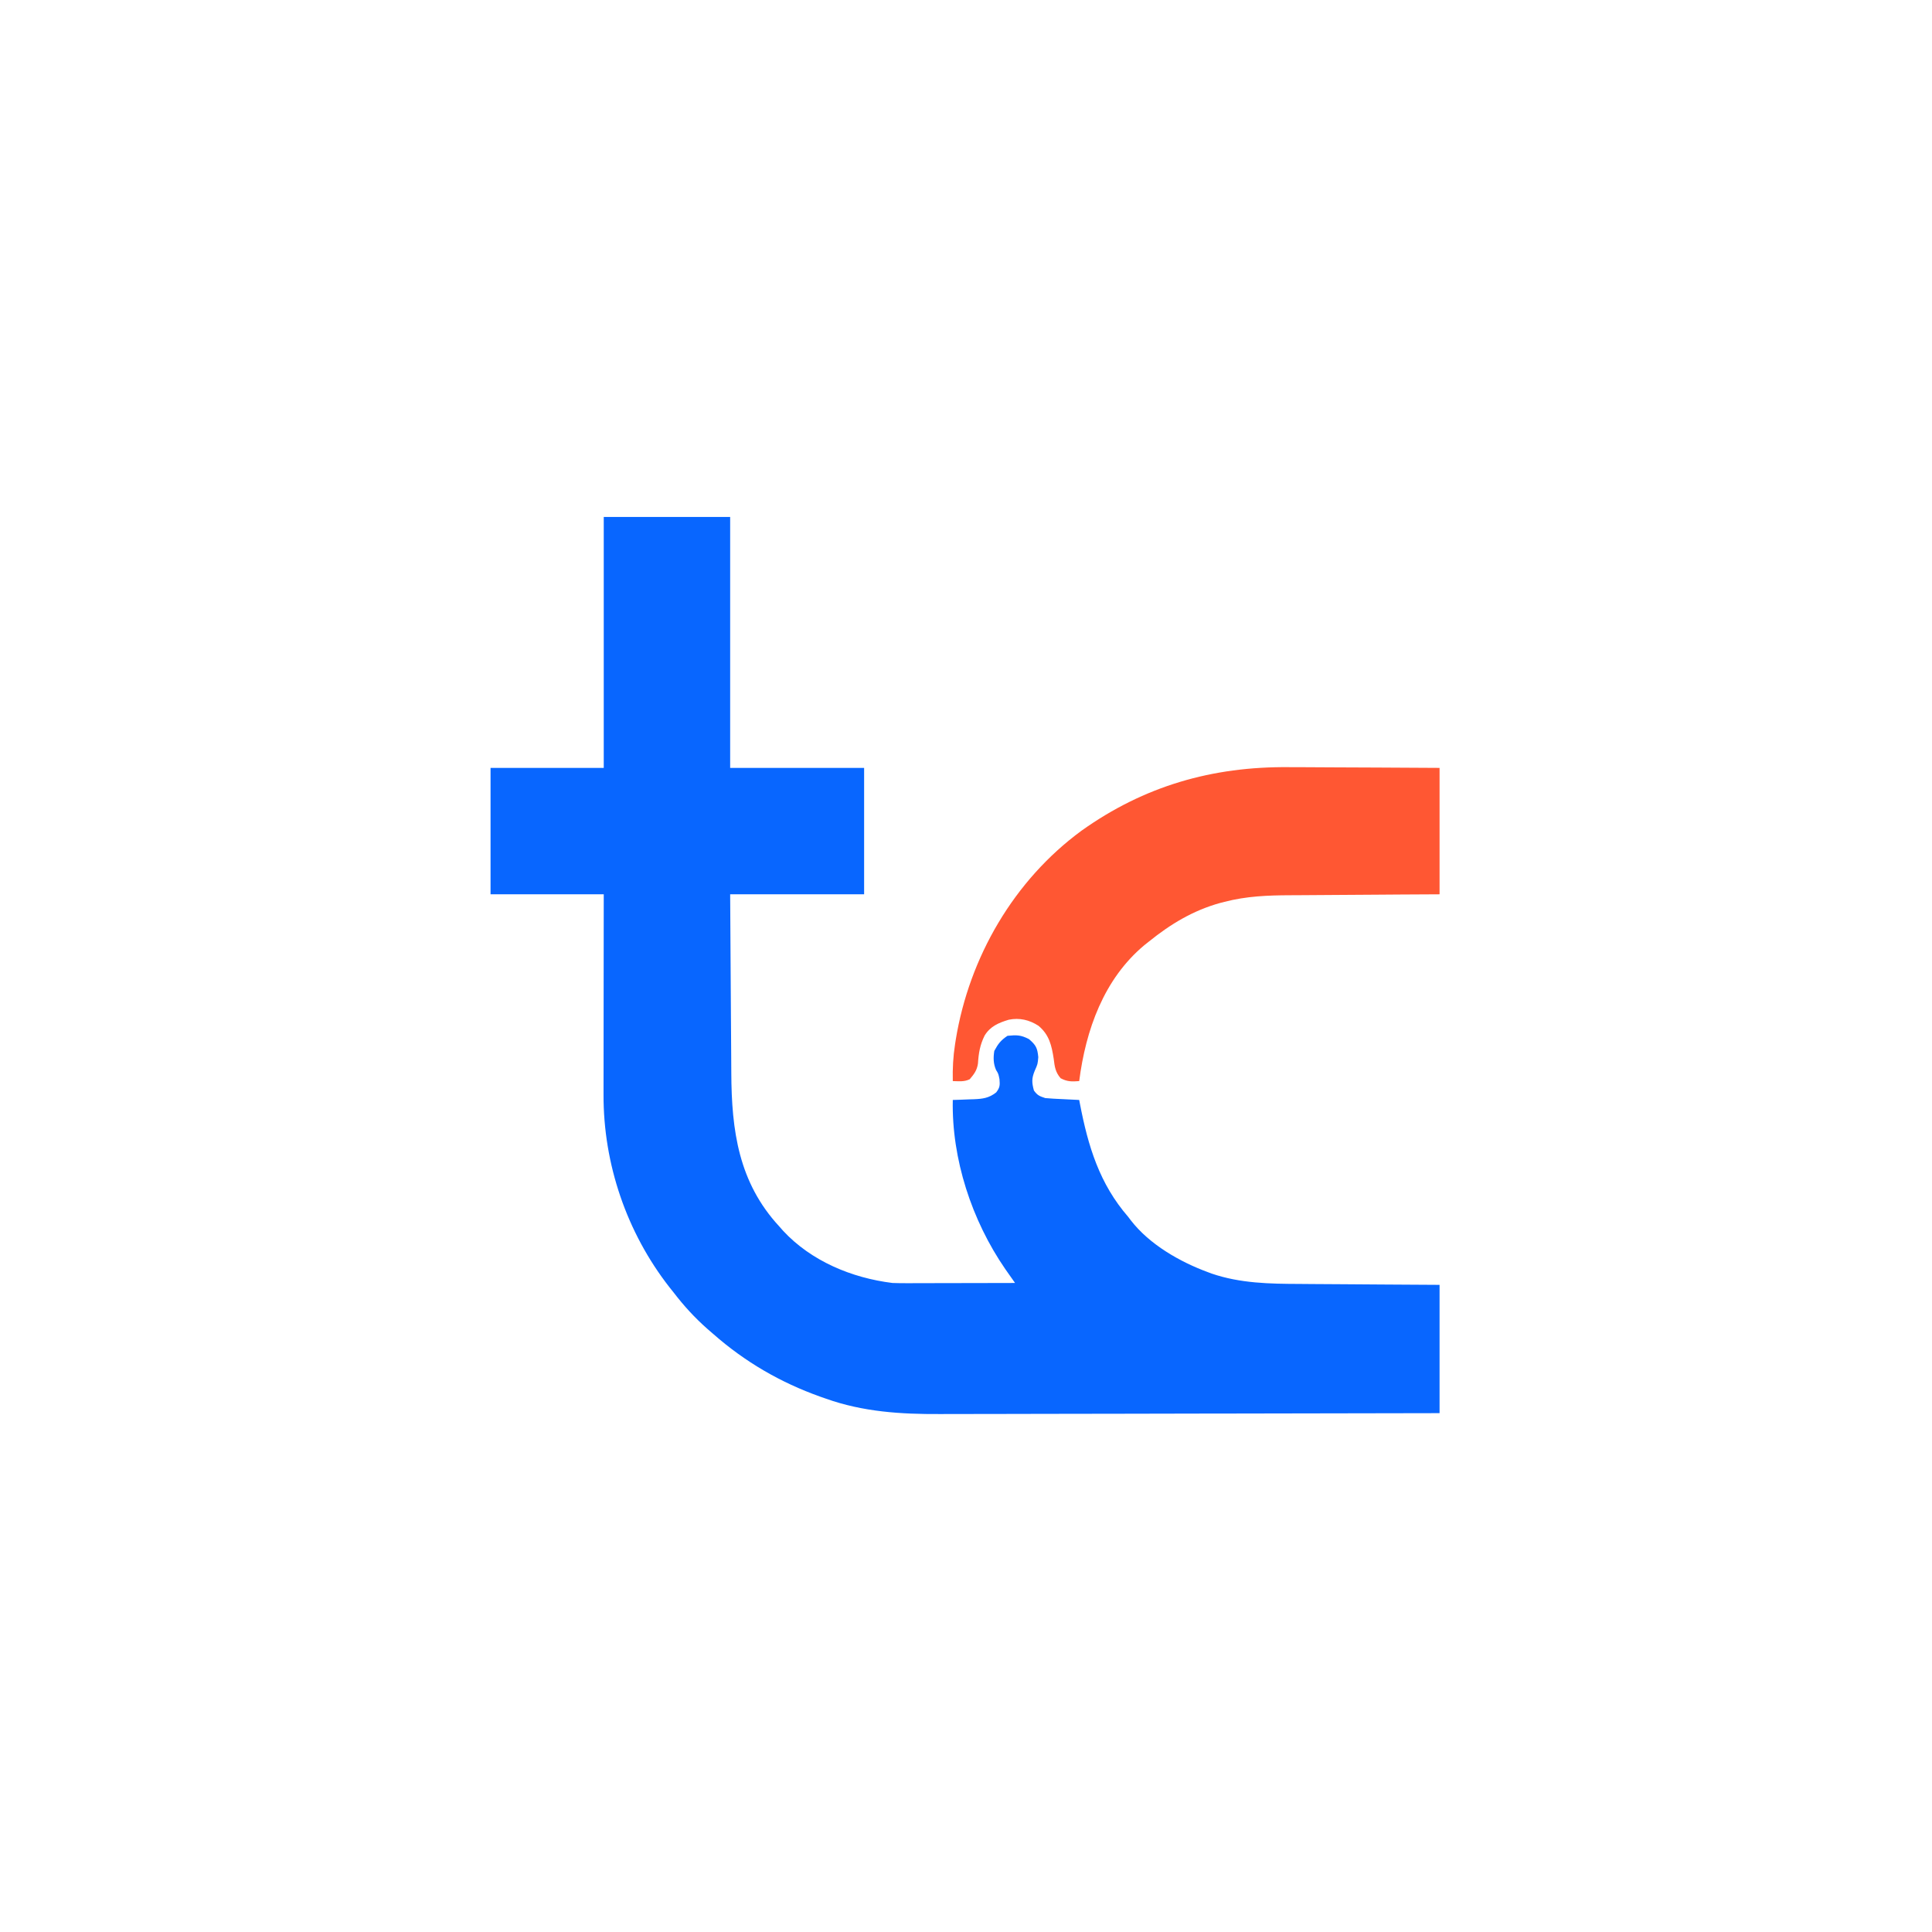
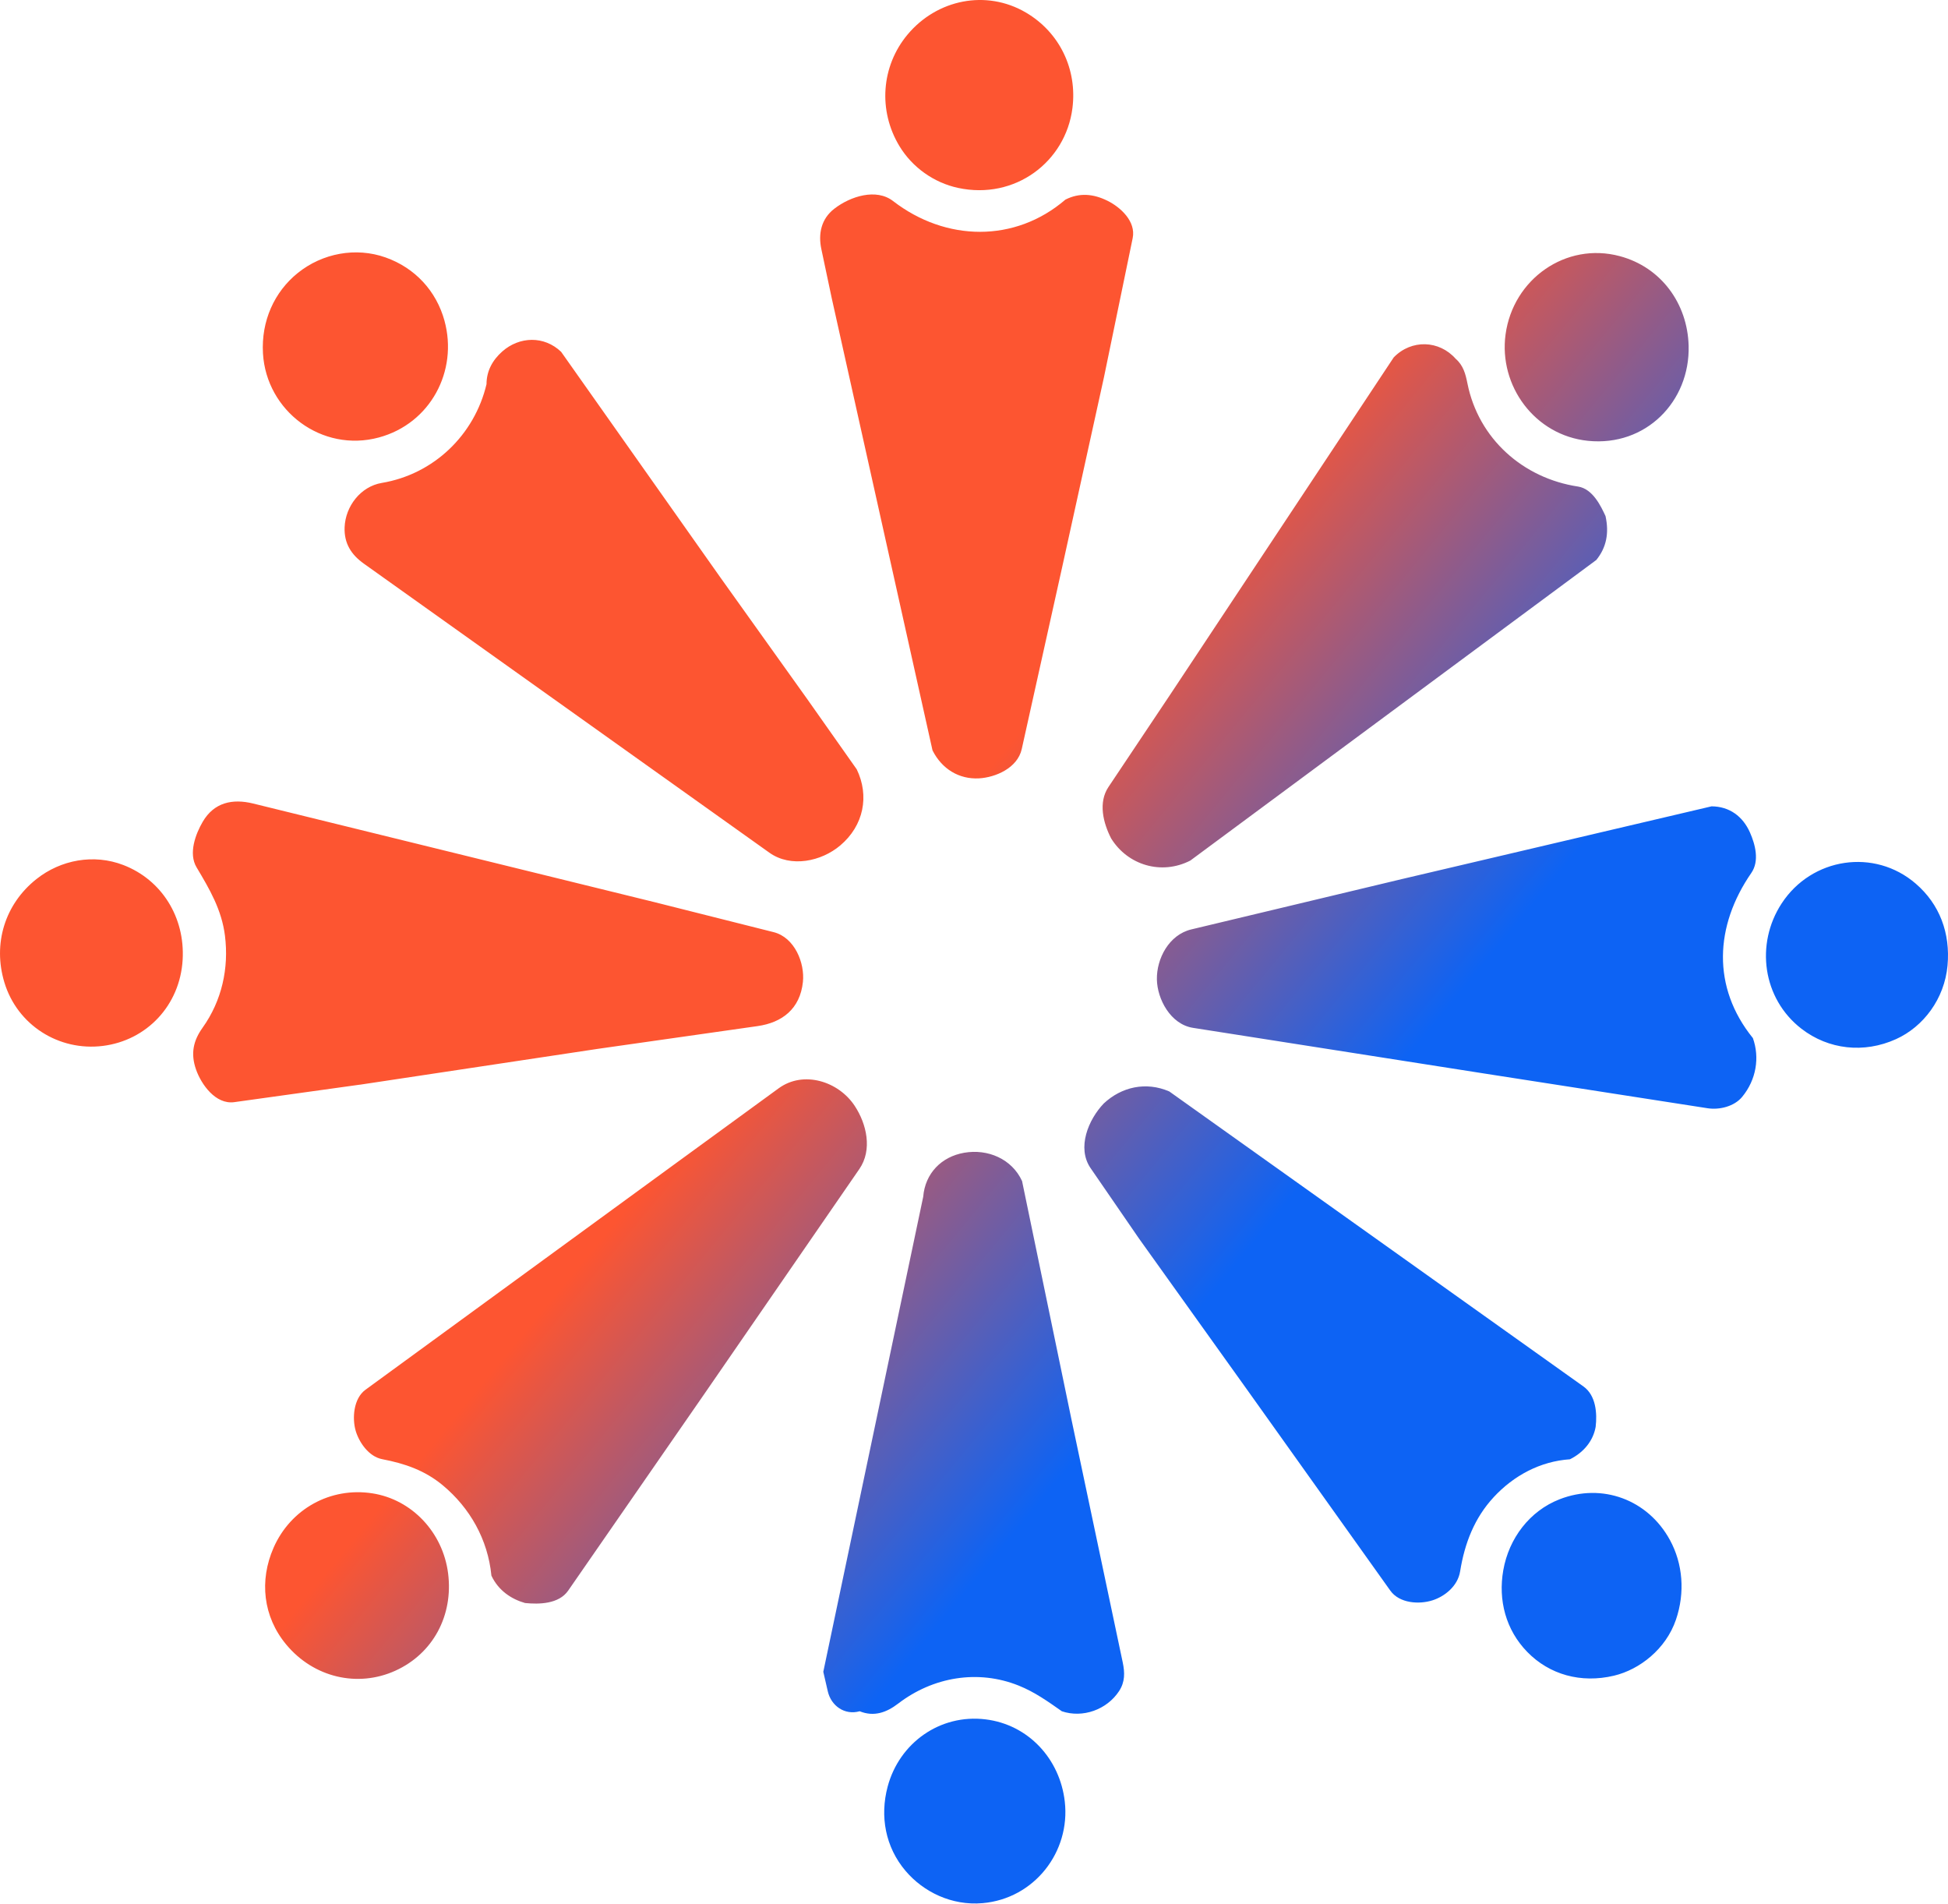
- <svg xmlns="http://www.w3.org/2000/svg" version="1.1" width="1024" height="1024">
-   <path d="M0 0 C22.11 0 44.22 0 67 0 C67 43.89 67 87.78 67 133 C90.43 133 113.86 133 138 133 C138 155.11 138 177.22 138 200 C114.57 200 91.14 200 67 200 C67.127 221.646 67.127 221.646 67.272 243.291 C67.328 251.037 67.38 258.783 67.422 266.529 C67.459 273.324 67.505 280.119 67.558 286.914 C67.577 289.498 67.592 292.083 67.603 294.667 C67.747 325.24 71.444 352.666 93 376 C94.009 377.147 94.009 377.147 95.039 378.316 C110.006 394.432 131.442 403.327 153 406 C155.253 406.082 157.507 406.118 159.761 406.114 C161.062 406.113 162.363 406.113 163.703 406.113 C165.103 406.108 166.503 406.103 167.902 406.098 C169.35 406.096 170.797 406.094 172.244 406.093 C176.034 406.09 179.823 406.08 183.612 406.069 C187.487 406.058 191.362 406.054 195.236 406.049 C202.824 406.038 210.412 406.021 218 406 C217.522 405.322 217.044 404.645 216.552 403.946 C215.924 403.053 215.296 402.159 214.648 401.238 C214.026 400.354 213.404 399.47 212.763 398.559 C195.076 372.879 184.33 340.232 185 309 C186.241 308.963 187.483 308.925 188.762 308.887 C190.404 308.821 192.046 308.755 193.688 308.688 C194.504 308.665 195.321 308.642 196.162 308.619 C200.888 308.409 204.145 308.021 208 305 C209.958 302.419 210.022 301.261 209.75 298 C209.167 295.1 209.167 295.1 207.938 293.125 C206.468 289.794 206.435 286.537 207 283 C209.015 279.248 210.455 277.364 214 275 C218.815 274.526 221.051 274.508 225.375 276.75 C229.088 279.932 229.855 281.46 230.312 286.312 C230 290 230 290 228.438 293.5 C226.749 297.611 226.854 299.745 228 304 C229.895 306.585 230.888 306.963 234 308 C235.407 308.145 236.818 308.246 238.23 308.316 C239.033 308.358 239.835 308.4 240.662 308.443 C241.912 308.502 241.912 308.502 243.188 308.562 C244.032 308.606 244.877 308.649 245.748 308.693 C247.832 308.799 249.916 308.9 252 309 C252.125 309.659 252.251 310.318 252.38 310.997 C256.713 333.503 262.718 353.419 278 371 C278.443 371.587 278.887 372.173 279.344 372.777 C289.231 385.588 305.371 394.823 320.312 400.312 C320.926 400.543 321.54 400.774 322.173 401.011 C337.343 406.209 353.03 406.464 368.879 406.512 C371.029 406.529 373.18 406.547 375.33 406.566 C380.931 406.613 386.532 406.643 392.133 406.67 C398.885 406.705 405.636 406.762 412.388 406.815 C422.592 406.893 432.796 406.944 443 407 C443 429.44 443 451.88 443 475 C406.447 475.088 369.895 475.162 333.342 475.204 C329.015 475.209 324.689 475.214 320.362 475.22 C319.07 475.221 319.07 475.221 317.752 475.223 C303.852 475.24 289.951 475.272 276.051 475.309 C261.762 475.346 247.473 475.368 233.184 475.376 C224.384 475.382 215.584 475.399 206.784 475.432 C200.73 475.453 194.676 475.459 188.621 475.454 C185.141 475.451 181.661 475.455 178.181 475.477 C157.529 475.587 137.368 474.319 117.75 467.312 C116.269 466.798 116.269 466.798 114.757 466.272 C93.638 458.739 74.86 447.842 58 433 C57.005 432.138 56.01 431.275 54.984 430.387 C48.248 424.454 42.473 418.14 37 411 C35.909 409.633 35.909 409.633 34.797 408.238 C12.144 379.209 -0.237 342.934 -0.114 306.146 C-0.114 304.994 -0.114 303.842 -0.114 302.655 C-0.113 298.873 -0.106 295.091 -0.098 291.309 C-0.096 288.676 -0.094 286.043 -0.093 283.41 C-0.09 277.206 -0.082 271.001 -0.072 264.797 C-0.06 257.033 -0.054 249.269 -0.049 241.506 C-0.039 227.671 -0.019 213.835 0 200 C-19.8 200 -39.6 200 -60 200 C-60 177.89 -60 155.78 -60 133 C-40.2 133 -20.4 133 0 133 C0 89.11 0 45.22 0 0 Z " fill="#0866FF" transform="translate(320,274)" />
-   <path d="M0 0 C2.321 0.007 4.643 0.013 6.964 0.017 C12.989 0.032 19.014 0.071 25.038 0.116 C32.313 0.165 39.587 0.183 46.861 0.206 C57.836 0.244 68.81 0.321 79.785 0.391 C79.785 22.501 79.785 44.611 79.785 67.391 C72.813 67.428 65.84 67.465 58.656 67.504 C54.213 67.534 49.77 67.565 45.326 67.6 C38.289 67.654 31.252 67.705 24.214 67.737 C18.534 67.763 12.854 67.804 7.174 67.854 C5.018 67.87 2.862 67.882 0.706 67.888 C-11.305 67.927 -22.548 68.361 -34.215 71.391 C-35.369 71.686 -35.369 71.686 -36.546 71.988 C-50.827 75.952 -62.763 83.149 -74.215 92.391 C-75.006 93.016 -75.798 93.641 -76.613 94.285 C-98.213 112.285 -107.743 139.311 -111.215 166.391 C-115.117 166.697 -117.567 166.736 -121.059 164.875 C-123.844 161.665 -124.235 158.717 -124.715 154.641 C-125.804 147.588 -127.079 141.819 -132.812 137.066 C-137.634 133.936 -142.898 132.713 -148.547 133.867 C-153.884 135.478 -158.374 137.345 -161.367 142.297 C-163.825 147.265 -164.525 151.602 -164.875 157.086 C-165.408 160.698 -166.876 162.627 -169.215 165.391 C-172.171 166.869 -174.957 166.451 -178.215 166.391 C-178.363 159.792 -178.044 153.474 -177.027 146.953 C-176.894 146.093 -176.76 145.234 -176.622 144.348 C-169.467 100.723 -145.837 59.965 -109.989 33.671 C-76.747 9.995 -40.7 -0.394 0 0 Z " fill="#FF5733" transform="translate(683.2148,406.6094)" />
+ <svg xmlns="http://www.w3.org/2000/svg" id="Layer_2" data-name="Layer 2" viewBox="0 0 818.34 799.46">
+   <defs>
+     <style>
+       .cls-1 {
+         fill: url(#linear-gradient);
+       }
+     </style>
+     <linearGradient id="linear-gradient" x1="82.48" y1="135.11" x2="713.44" y2="655.6" gradientUnits="userSpaceOnUse">
+       <stop offset=".46" stop-color="#fd5531" />
+       <stop offset=".72" stop-color="#0d63f4" />
+     </linearGradient>
+   </defs>
+   <g id="Layer_1-2" data-name="Layer 1">
+     <path class="cls-1" d="M151.1,455.57l-52.66,7.33c-7.89,1.1-13.89-7.48-16.07-13.65-2.4-6.81-1.13-12.21,2.74-17.62,8.06-11.29,11.11-24.94,9.39-38.65-1.37-10.89-6.45-19.54-11.93-28.71-3.48-5.83-.41-13.99,2.59-19.12,4.75-8.12,12.47-9.81,21.18-7.67l168.36,41.36,50.29,12.66c8.86,2.23,13.14,12.97,12.31,20.9-1.19,11.34-8.72,17.1-19.09,18.57l-67.21,9.57-99.9,15.05ZM736.36,435.98c-17.28-21.35-16-47.12-.65-69.33,3.49-5.05,1.67-11.96-.57-17.02-3.01-6.78-8.6-10.91-16.12-10.97l-130.09,30.55-88.49,21.15c-9.36,2.24-14.6,12.27-14.44,21.01.15,8.2,5.69,18.84,15.18,20.33l122.63,19.22,93.52,14.54c5.1.79,11.26-.8,14.53-4.76,5.96-7.22,7.43-16.54,4.51-24.72ZM359.92,323.14l-20.93-29.7-36.18-50.64-67.08-95.03c-7.13-6.83-17.52-6.53-24.74-.14-4.06,3.61-6.59,8.12-6.61,13.73-5.06,21.34-22.18,37.82-44,41.47-8.9,1.49-15.28,9.84-15.61,18.63-.26,6.73,2.76,11.49,8.09,15.28l170.34,121.38c9.05,6.45,21.87,3.65,29.76-3.01,9.96-8.39,12.3-20.92,6.95-31.99ZM475.83,100.01c1.45-7.03-5.16-13.01-10.57-15.68-5.98-2.96-11.82-3.46-17.69-.49-21.16,18.18-50.27,17.69-72.4.6-7.06-5.45-17.89-2.03-24.69,3.23-5.54,4.28-6.79,10.57-5.44,16.94l4.4,20.78,42.3,189.76c3.92,7.82,11.14,12.22,19.55,11.76,6.91-.39,16.16-4.32,17.94-12.31l16.89-76,17.63-80.08,12.08-58.5ZM220.57,673.27c5.87.59,14.19.46,18.11-5.2l57.08-82.43,65.24-94.64c5.58-8.1,3.08-18.95-1.98-26.59-6.79-10.26-21.48-14.93-31.91-7.32l-43.22,31.5-130.36,95.11c-5.06,3.69-5.63,12.02-4.11,17.23,1.43,4.86,5.48,10.84,11.16,11.93,9.56,1.84,17.92,4.71,25.49,11.02,11.3,9.42,18.88,22.65,20.37,37.9,2.98,6.34,8.47,9.88,14.13,11.49ZM670.6,235.19c4.27-5.27,5.42-11.34,3.87-18.43-1.83-3.93-5.28-11.46-11.57-12.41-22.99-3.48-41.8-19.98-46.46-43.39-.77-3.86-1.72-7.49-4.88-10.23-6.95-7.89-18.64-8.29-26.07-.62l-94.09,141.91-25.74,38.51c-4.36,6.52-2.24,15.07,1.12,21.6,6.94,11.22,21.09,15.55,33.26,9.31l170.56-126.25ZM627.39,628.92c8.5-9.21,19.66-15.17,32.14-16.02,5.9-2.94,9.77-7.85,10.79-13.61.67-5.66.16-13.2-5.12-16.97l-173.99-123.91c-9.84-4.26-20.1-1.92-27.57,5.09-6.41,6.74-11.38,18.57-5.47,27.15l20.31,29.53,46.25,64.66,59.33,83.22c3.83,5.37,12.12,5.89,17.78,4.06,4.9-1.58,10.53-5.8,11.55-12.16,1.91-11.89,6.07-22.44,14.01-31.04ZM446.06,718.73c8.82,2.98,18.94-.68,24.05-8.46,2.53-3.86,2.45-7.76,1.53-12.11l-21.56-102.14-20.72-99.98c-4.28-9.31-14.41-13.61-24.33-11.88-9.55,1.66-16.39,8.65-17.2,18.49l-41.97,199.51,1.89,8.2c1.41,6.12,7.1,10.14,13.39,8.37,6.06,2.44,11.3.51,16.17-3.22,14.62-11.2,33.51-14.45,50.68-7.54,6.64,2.67,12.17,6.6,18.07,10.75ZM431.01,5.29c-16.69-9.81-37.41-5.55-49.76,9.23-11.06,13.24-12.46,31.97-3.35,46.94,5.38,8.83,14.38,15.26,24.57,17.46,23.9,5.14,45.17-10.91,48.05-33.48,2.08-16.35-5.39-31.84-19.51-40.15ZM186.74,134.75c-3.43-12.53-12.38-22.24-24.76-26.62-12.51-4.44-26.55-1.78-36.87,6.51-9.89,7.95-15.42,20.22-14.64,33.77,1.41,24.19,24.75,41.82,48.73,35.32,21.65-5.87,33.29-27.93,27.53-48.99ZM709.38,145.22c-.47-17.67-11.49-32.98-28.93-37.64-22.62-6.05-44.84,9.62-47.98,32.92-2.91,21.54,12.3,42.38,34.64,44.65,24.26,2.47,42.89-16.51,42.27-39.93ZM166.06,701.71c15.87-7.19,24.41-23.22,22.19-40.85-2.18-17.25-15.21-31.06-31.79-33.65-17.67-2.76-34.4,6.58-41.54,22.85-6.04,13.78-4.43,28.92,5.32,40.65,11.58,13.92,30.03,18.15,45.82,11ZM51.81,363.31c-12.41-4.77-26.28-2.23-36.54,5.93-13.22,10.51-18.34,27.1-13.44,43.34,5.43,18,22.94,29,41.35,26.71s32.44-16.98,33.55-36.21c1.03-17.76-8.74-33.54-24.92-39.77ZM804.81,371.15c-17.4-15.03-43.75-10.98-56.35,8.29-11.15,17.06-8.04,39.99,8.31,52.63,11.38,8.8,26.31,10.44,39.73,4.37,11.54-5.22,20.36-16.95,21.64-30.9,1.25-13.65-3.34-25.77-13.33-34.39ZM701.49,646.75c-9.22-16.88-28.39-24.05-46.33-17.05-12.58,4.9-21.29,16.43-23.64,29.78-2.22,12.59,1.06,25.09,10.06,34.32,9.33,9.58,22.57,13.28,36.44,9.99,10.77-2.56,21.8-11.16,26.02-23.48,3.9-11.39,2.93-23.54-2.54-33.55ZM447.31,756.68c-2.04-17.96-15.33-32.37-33.31-34.55-19.12-2.32-36.21,9.9-41.11,28.27-3.31,12.43-.98,25.35,7.53,35.38,7.5,8.83,19.35,14.67,32.34,13.55,21.78-1.89,36.96-21.54,34.55-42.64Z" />
+   </g>
</svg>
